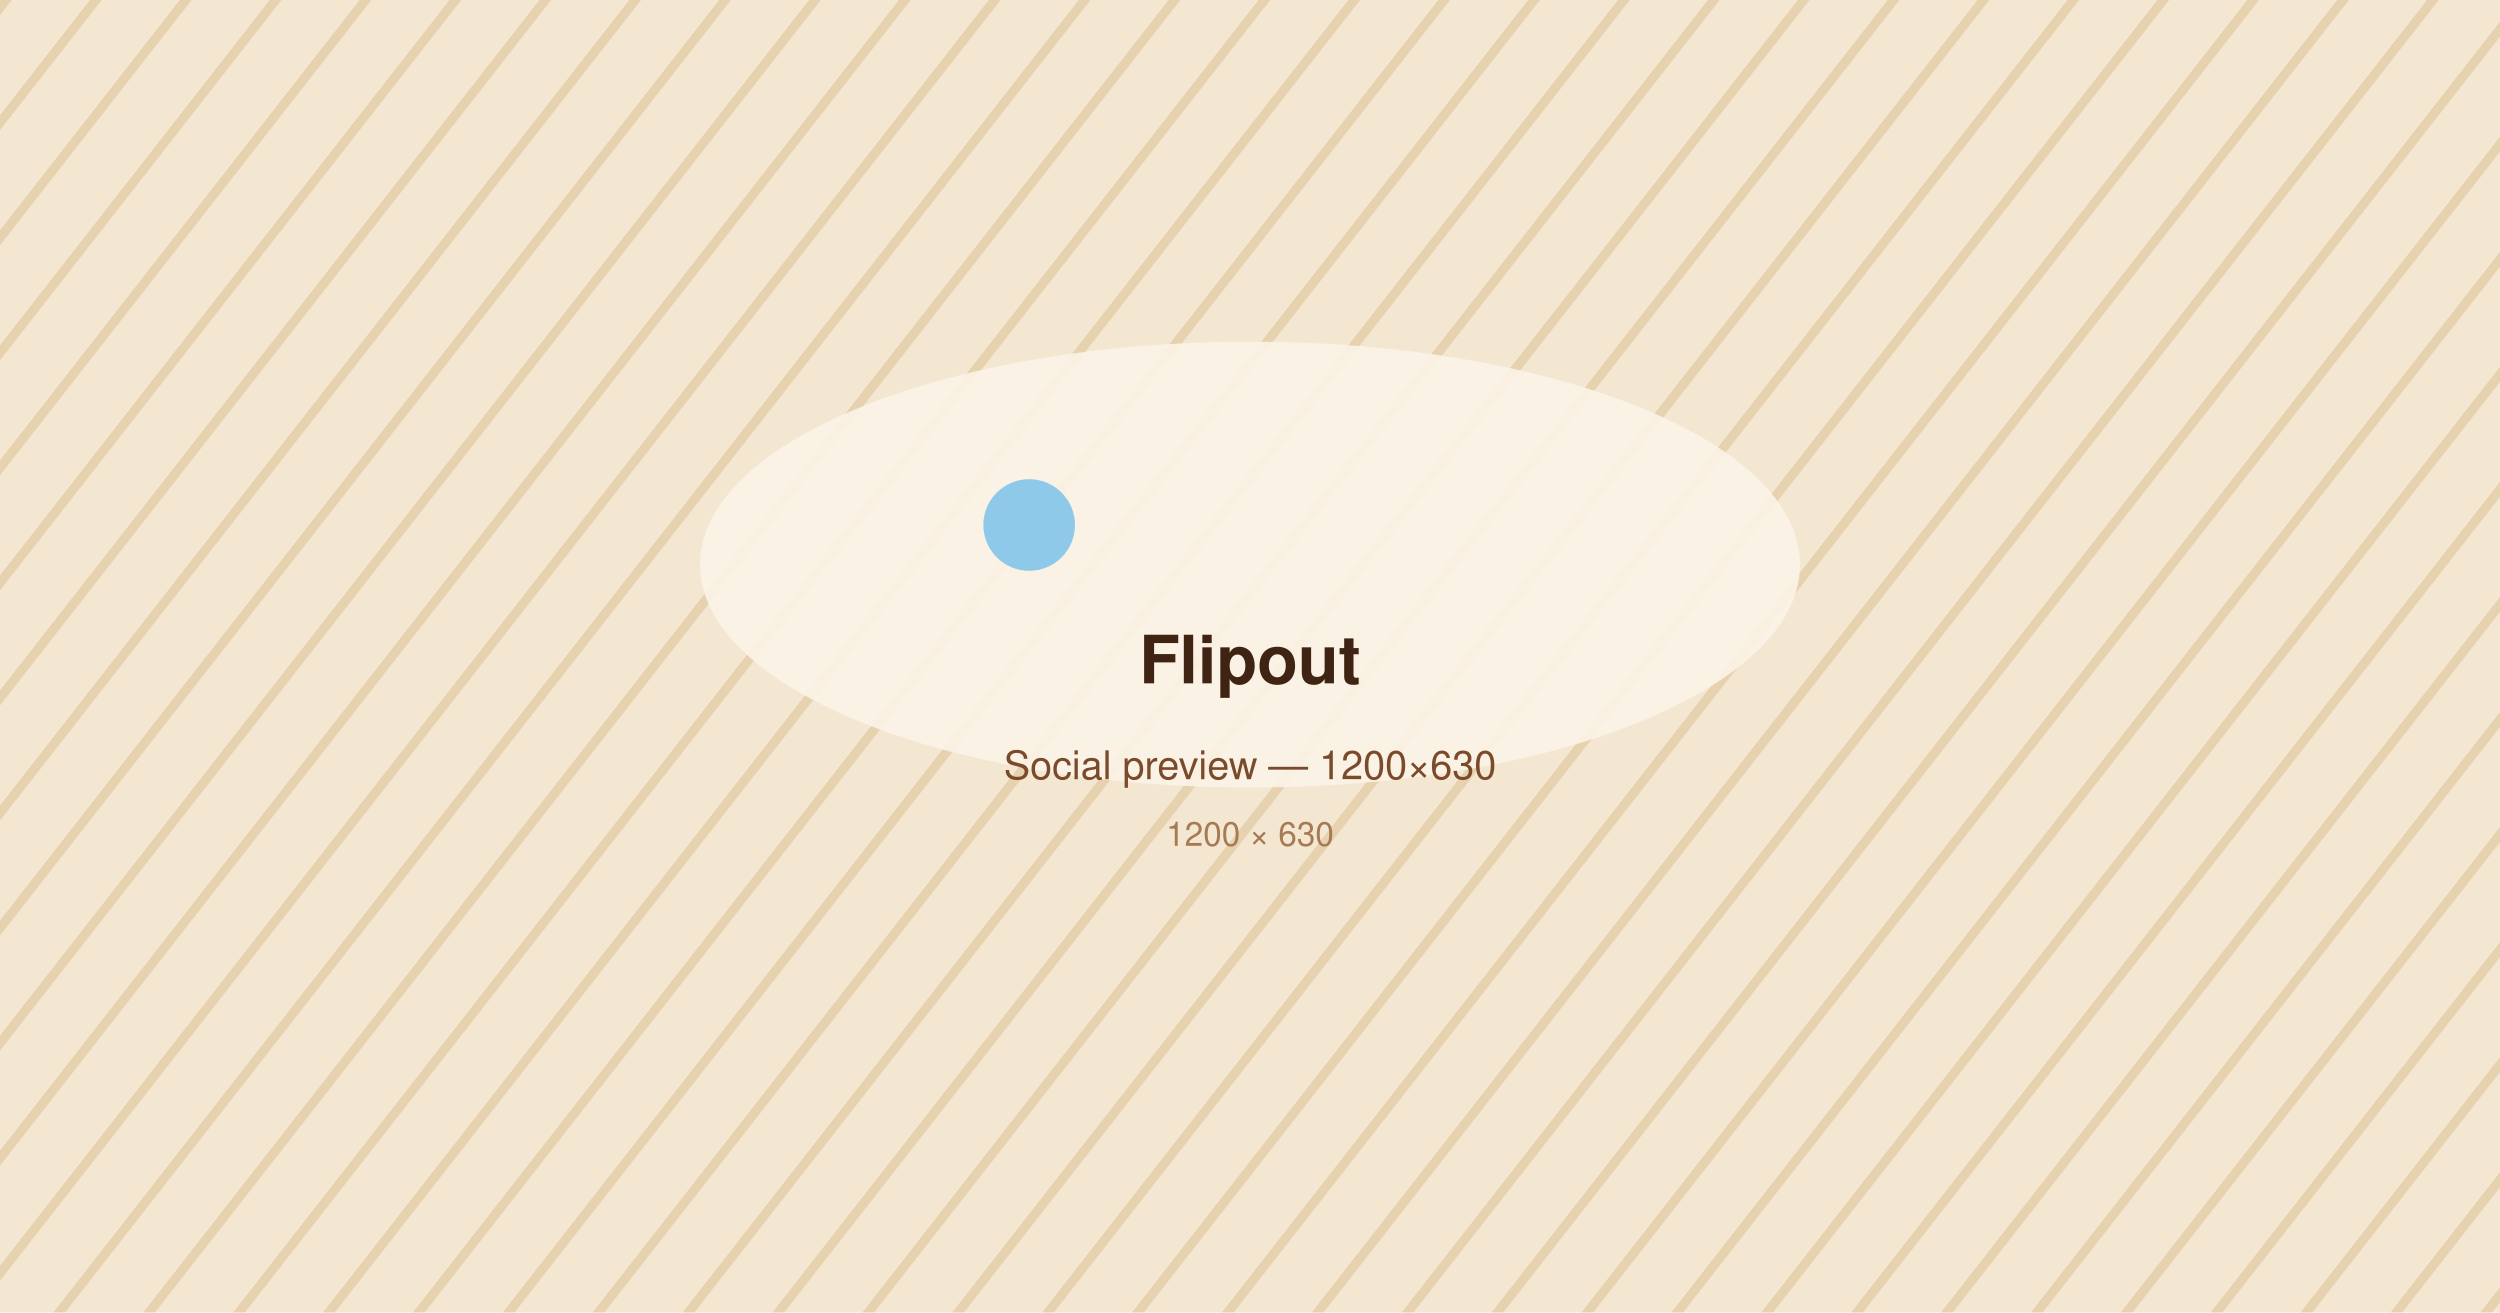
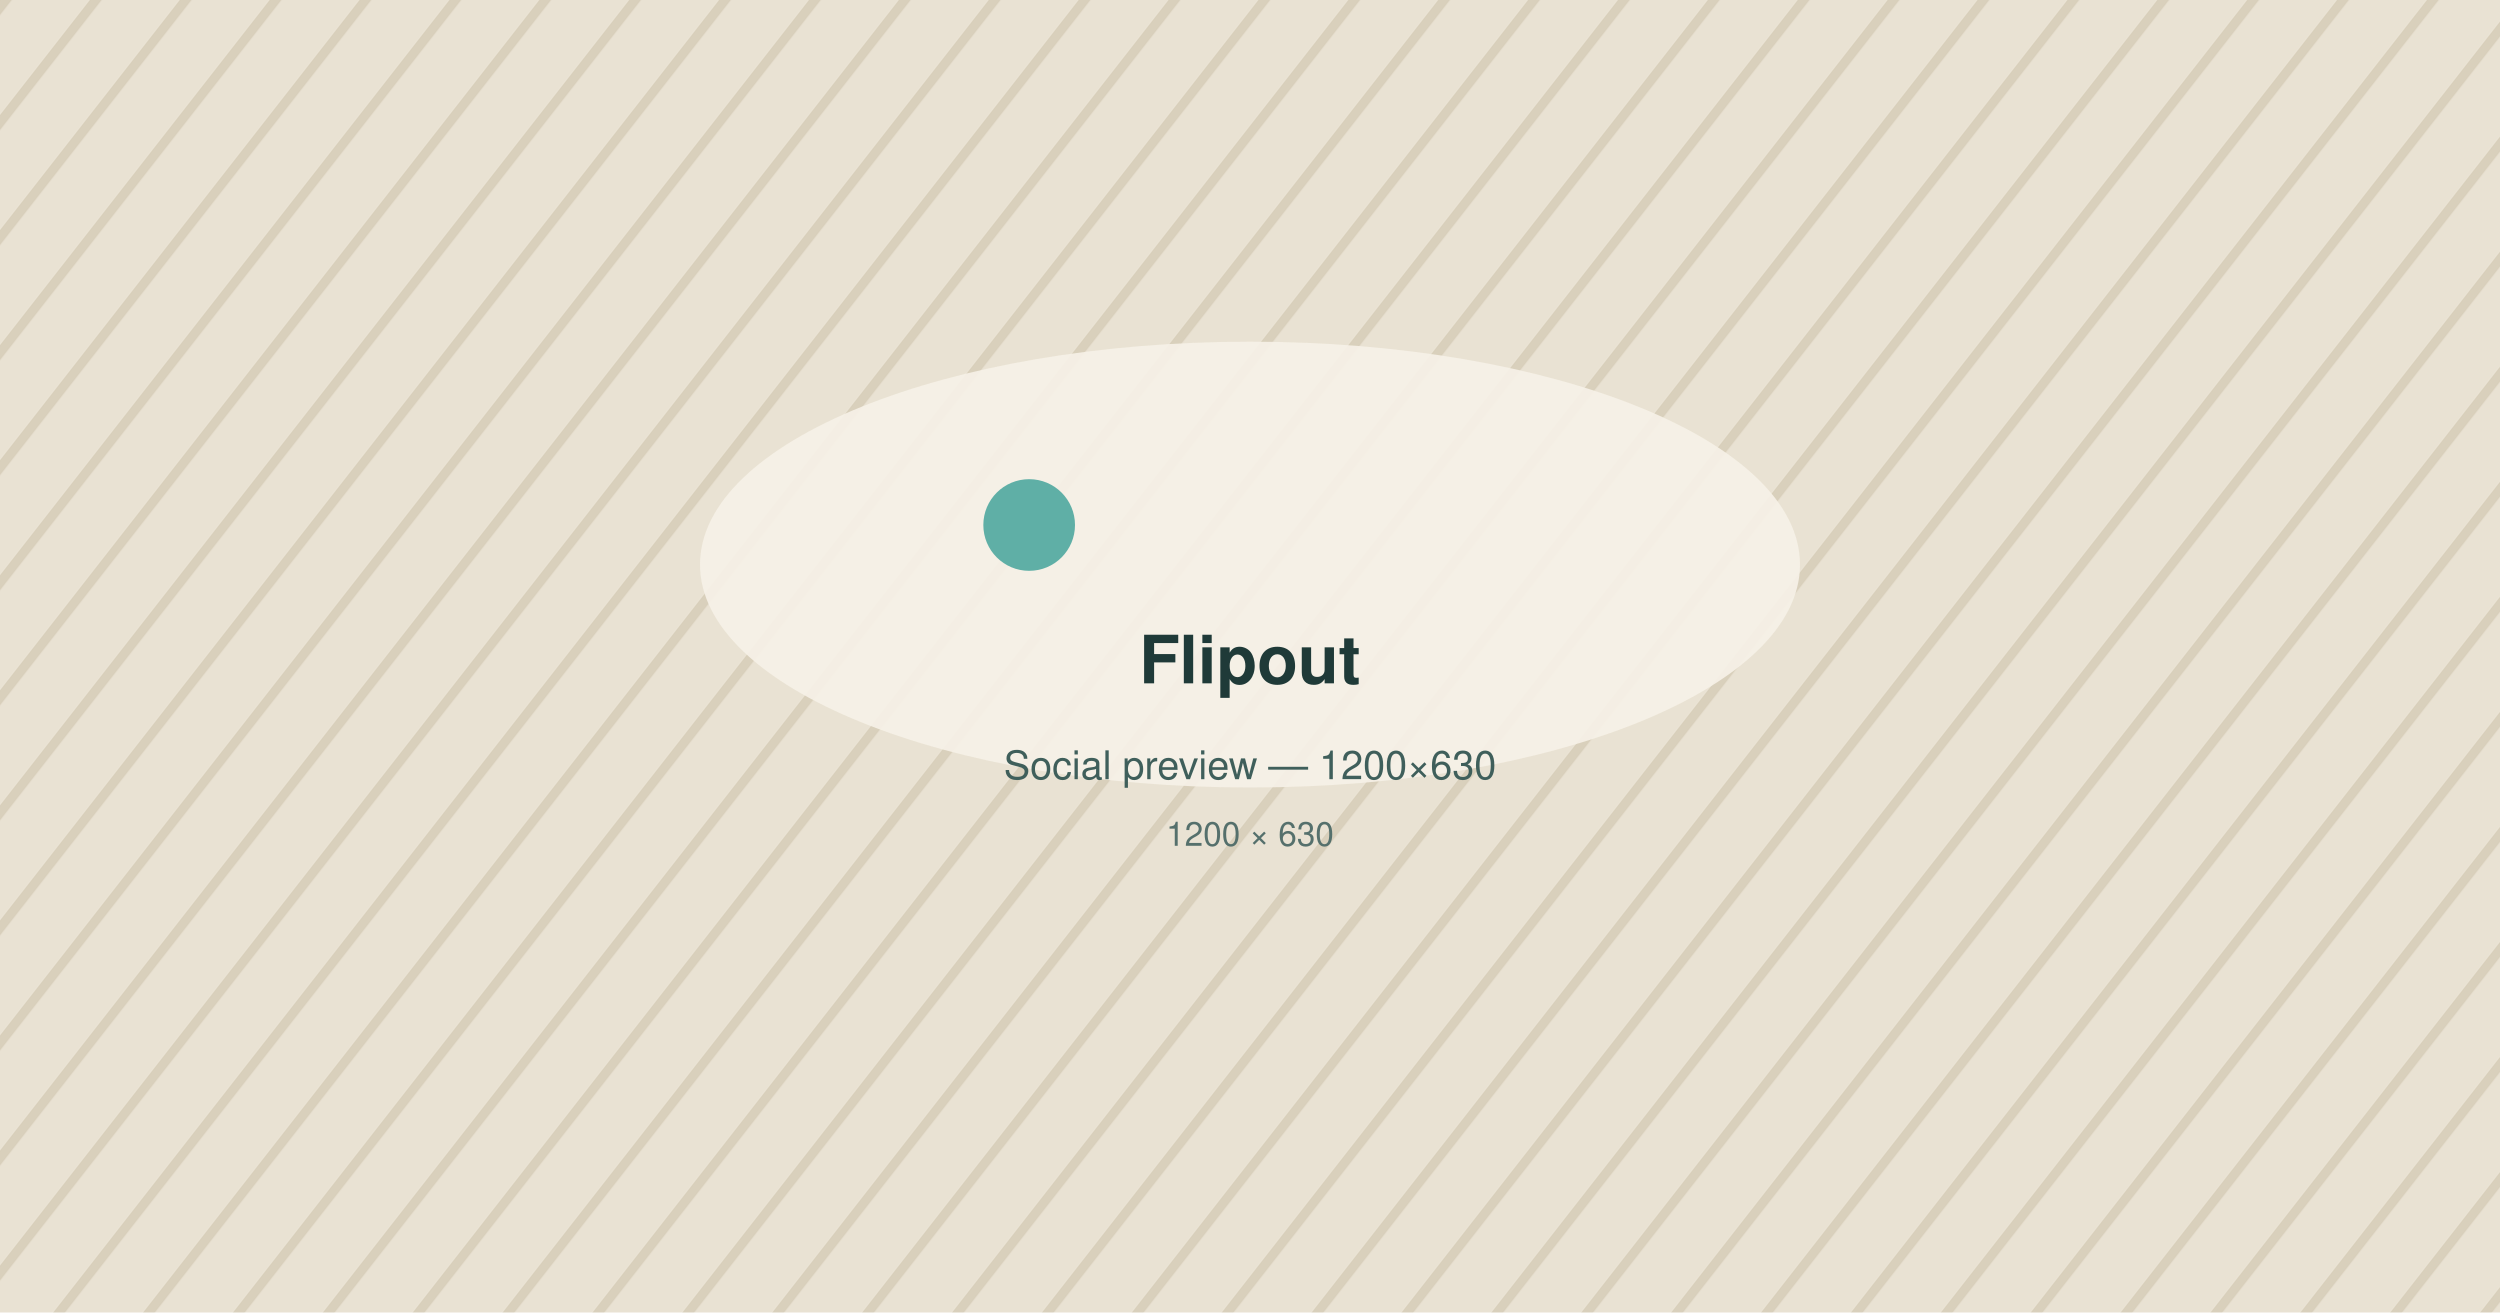
<svg xmlns="http://www.w3.org/2000/svg" viewBox="0 0 1200 630" width="1200" height="630" role="img" aria-label="Flipout placeholder">
  <defs>
    <pattern id="hatch" width="34" height="34" patternUnits="userSpaceOnUse" patternTransform="rotate(38)">
-       <rect width="34" height="34" fill="#F4E7D2" />
-       <line x1="0" y1="0" x2="0" y2="34" stroke="#E7D2AF" stroke-width="9" />
+       <rect width="34" height="34" fill="#E9E2D3" />
+       <line x1="0" y1="0" x2="0" y2="34" stroke="#D9D0BC" stroke-width="9" />
    </pattern>
  </defs>
  <rect width="1200" height="630" fill="url(#hatch)" />
-   <ellipse cx="600" cy="271" rx="264" ry="107" fill="#FBF3E6" opacity="0.92" />
-   <circle cx="494" cy="252" r="22" fill="#8FC9E9" />
-   <text x="600" y="328" text-anchor="middle" font-family="Helvetica, Arial, sans-serif" font-size="32" font-weight="700" fill="#3F2413">Flipout</text>
-   <text x="600" y="374" text-anchor="middle" font-family="Helvetica, Arial, sans-serif" font-size="19" fill="#7A4A2B">Social preview — 1200×630</text>
-   <text x="600" y="406" text-anchor="middle" font-family="Helvetica, Arial, sans-serif" font-size="16" fill="#A67A55">1200 × 630</text>
+   <ellipse cx="600" cy="271" rx="264" ry="107" fill="#F6F1E7" opacity="0.92" />
+   <circle cx="494" cy="252" r="22" fill="#5FAFA6" />
+   <text x="600" y="328" text-anchor="middle" font-family="Helvetica, Arial, sans-serif" font-size="32" font-weight="700" fill="#1F3A38">Flipout</text>
+   <text x="600" y="374" text-anchor="middle" font-family="Helvetica, Arial, sans-serif" font-size="19" fill="#3F5F5B">Social preview — 1200×630</text>
+   <text x="600" y="406" text-anchor="middle" font-family="Helvetica, Arial, sans-serif" font-size="16" fill="#55706C">1200 × 630</text>
</svg>
